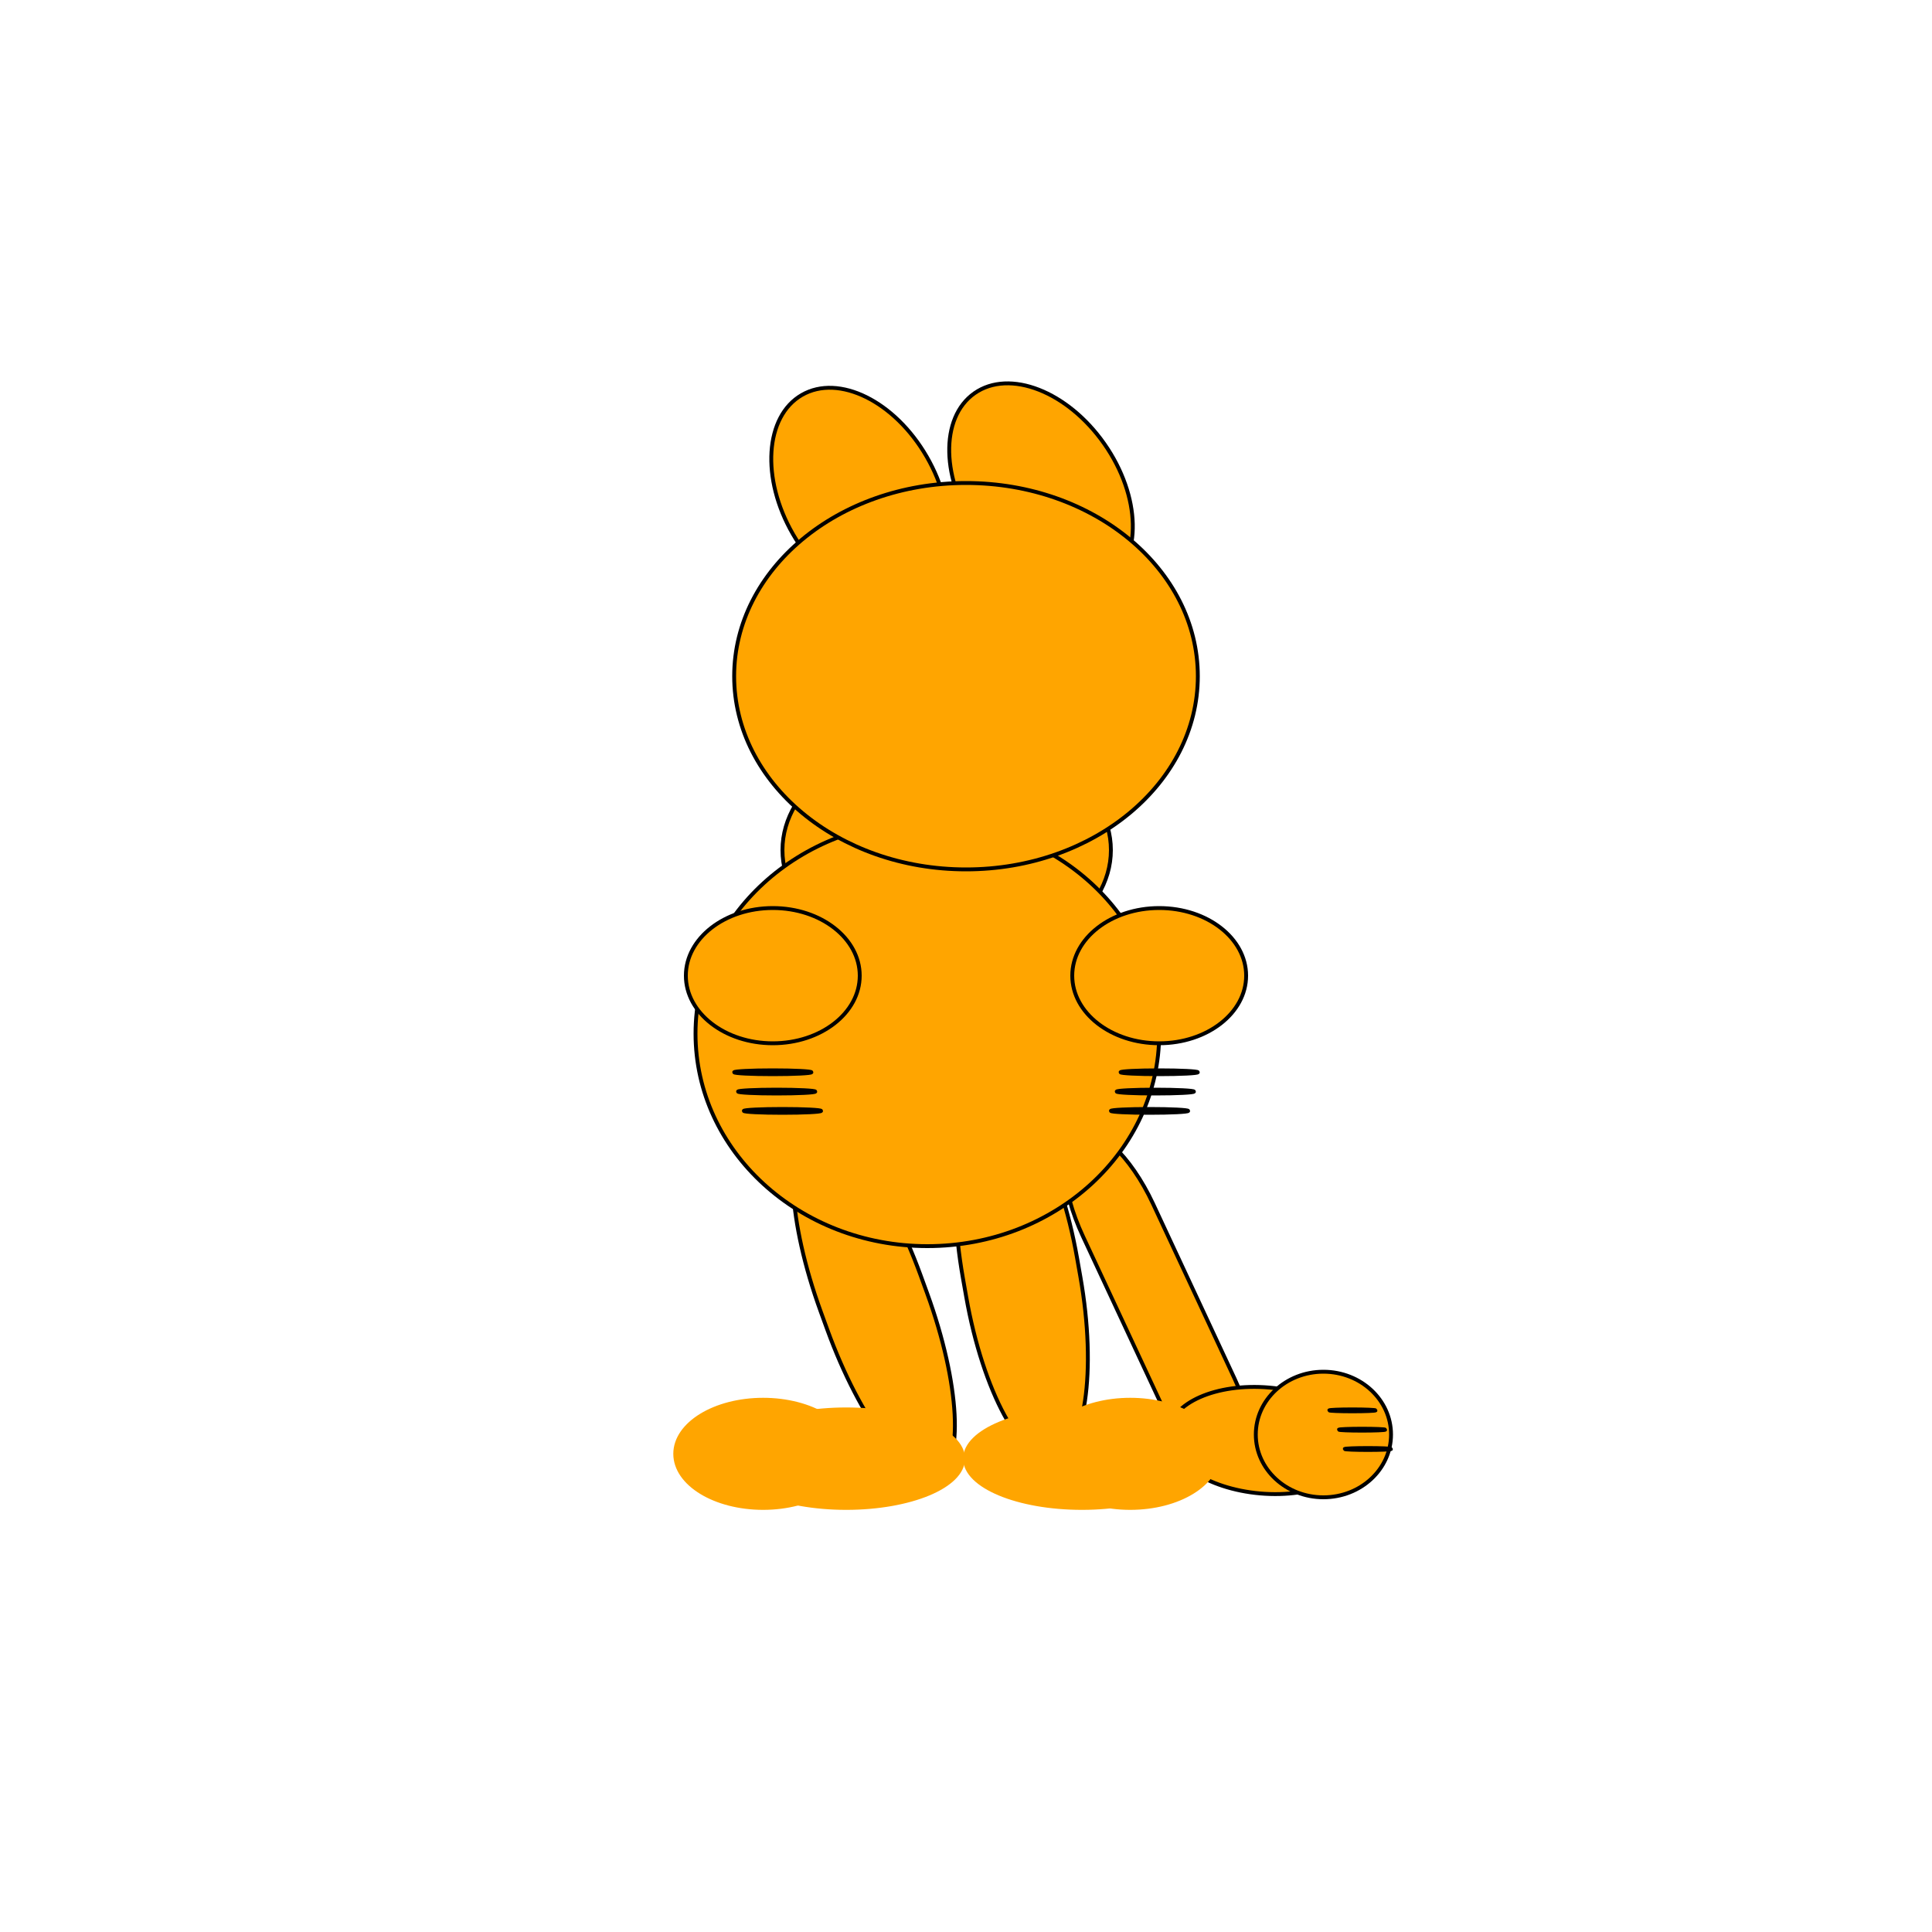
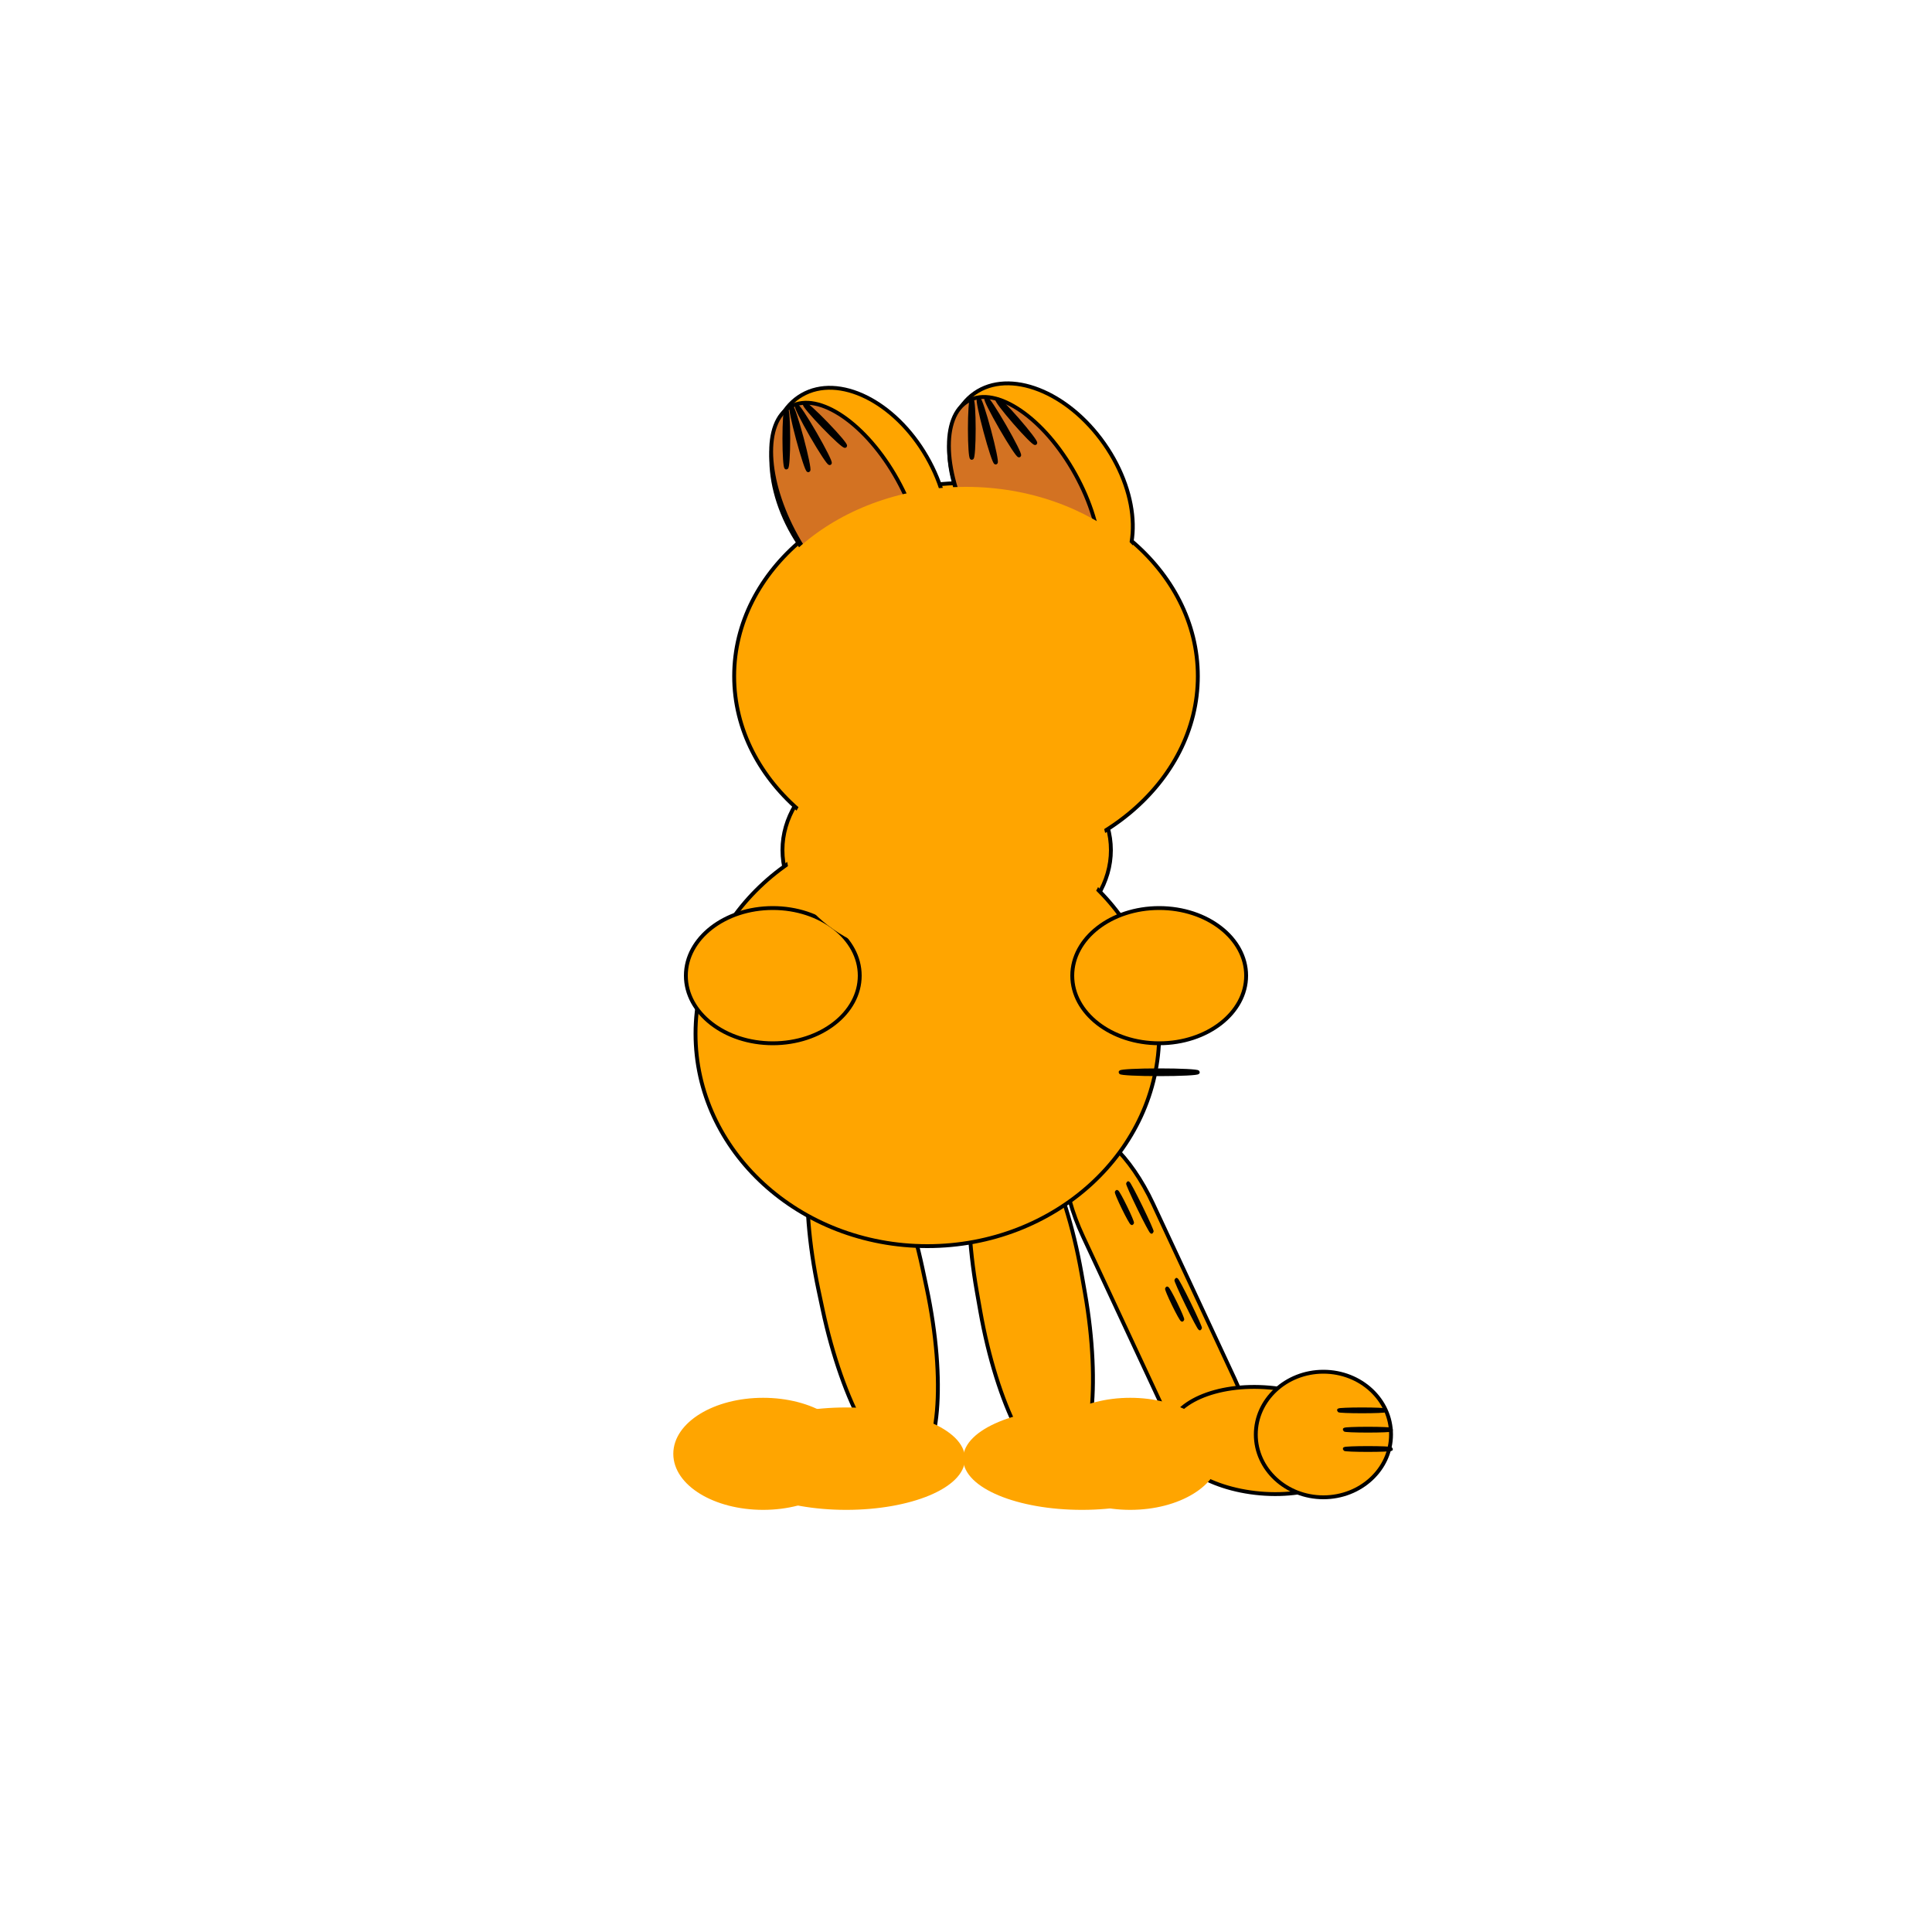
<svg xmlns="http://www.w3.org/2000/svg" width="1000" height="1000" color="black">
  <ellipse rx="85" ry="60" cx="490" cy="440" style="fill:orange;stroke:black;stroke-width:2" />
  <rect width="200" height="40" x="415" y="520" rx="50" ry="100" fill="orange " style="fill:orange;stroke:black;stroke-width:2" transform="rotate(65 450 675)" />
  <rect width="100" height="55" x="610" y="700" rx="50" ry="100" fill="orange " style="fill:orange;stroke:black;stroke-width:2" transform="rotate(5 450 675)" />
  <rect width="70" height="65" x="650" y="710" rx="50" ry="100" fill="orange " style="fill:orange;stroke:black;stroke-width:2" transform="rotate(0 450 675)" />
-   <ellipse rx="12" ry="0.5" cx="700" cy="730" style="fill:black;stroke:black;stroke-width:2" />
-   <ellipse rx="12" ry="0.5" cx="705" cy="740" style="fill:black;stroke:black;stroke-width:2" />
+   <ellipse rx="12" ry="0.5" cx="705" cy="730" style="fill:black;stroke:black;stroke-width:2" />
+   <ellipse rx="12" ry="0.5" cx="708" cy="740" style="fill:black;stroke:black;stroke-width:2" />
  <ellipse rx="12" ry="0.5" cx="708" cy="750" style="fill:black;stroke:black;stroke-width:2" />
-   <rect width="55" height="190" x="425" y="580" rx="40" ry="90" fill="orange " style="fill:orange;stroke:black;stroke-width:2" transform="rotate(-20 450 675)" />
-   <rect width="60" height="190" x="500" y="580" rx="40" ry="90" fill="orange " style="fill:orange;stroke:black;stroke-width:2" transform="rotate(-10 450 675)" />
-   <rect width="80" height="120" x="615" y="250" rx="150" ry="500" fill="orange " style="fill:orange;stroke:black;stroke-width:2" transform="rotate(-30 450 675)" />
-   <rect width="80" height="120" x="725" y="320" rx="150" ry="500" fill="orange " style="fill:orange;stroke:black;stroke-width:2" transform="rotate(-35 450 675)" />
+   <rect width="55" height="190" x="405" y="580" rx="40" ry="90" fill="orange " style="fill:orange;stroke:black;stroke-width:2" transform="rotate(-12 405 580)" />
+   <rect width="55" height="190" x="490" y="580" rx="40" ry="90" fill="orange " style="fill:orange;stroke:black;stroke-width:2" transform="rotate(-10 490 580)" />
  <ellipse rx="120" ry="110" cx="480" cy="535" style="fill:orange;stroke:black;stroke-width:2" />as

  
-   <ellipse rx="20" ry="1" cx="600" cy="555" style="fill:black;stroke:black;stroke-width:2" />
-   <ellipse rx="20" ry="1" cx="598" cy="565" style="fill:black;stroke:black;stroke-width:2" />
-   <ellipse rx="20" ry="1" cx="595" cy="575" style="fill:black;stroke:black;stroke-width:2" />
-   <ellipse rx="20" ry="1" cx="400" cy="555" style="fill:black;stroke:black;stroke-width:2" />
-   <ellipse rx="20" ry="1" cx="402" cy="565" style="fill:black;stroke:black;stroke-width:2" />
-   <ellipse rx="20" ry="1" cx="405" cy="575" style="fill:black;stroke:black;stroke-width:2" />
+   <ellipse rx="20" ry="1" cx="600" cy="555" style="fill:black;stroke:black;stroke-width:2" transform="rotate(0 526 218)" />
  <rect width="120" height="50" x="378" y="730" rx="90" ry="50" fill="orange " style="fill:orange;stroke:orange;stroke-width:3" />
  <rect width="90" height="55" x="350" y="725" rx="90" ry="50" fill="orange " style="fill:orange;stroke:orange;stroke-width:3" />
  <rect width="120" height="50" x="500" y="730" rx="90" ry="50" fill="orange " style="fill:orange;stroke:orange;stroke-width:3" />
  <rect width="90" height="55" x="540" y="725" rx="90" ry="50" fill="orange " style="fill:orange;stroke:orange;stroke-width:3" />
  <ellipse rx="45" ry="35" cx="400" cy="505" style="fill:orange;stroke:black;stroke-width:2" />
  <ellipse rx="45" ry="35" cx="600" cy="505" style="fill:orange;stroke:black;stroke-width:2" />
  <ellipse rx="120" ry="100" cx="500" cy="350" style="fill:orange;stroke:black;stroke-width:2" />
+   <ellipse rx="14" ry="0.5" cx="615" cy="675" style="fill:black;stroke:black;stroke-width:2" transform="rotate(64 615 675)" />
+   <ellipse rx="9" ry="0.5" cx="608" cy="675" style="fill:black;stroke:black;stroke-width:2" transform="rotate(64 608 675)" />
+   <ellipse rx="14" ry="0.5" cx="590" cy="625" style="fill:black;stroke:black;stroke-width:2" transform="rotate(64 590 625)" />
+   <ellipse rx="9" ry="0.5" cx="582" cy="625" style="fill:black;stroke:black;stroke-width:2" transform="rotate(64 582 625)" />
+   <rect width="80" height="120" x="615" y="250" rx="150" ry="500" fill="orange " style="fill:orange;stroke:black;stroke-width:2" transform="rotate(-30 450 675)" />
+   <rect width="60" height="120" x="383" y="225" rx="150" ry="100" fill="orange " style="fill:#D37222FF;stroke:black;stroke-width:2" transform="rotate(-29 383 225)" />
+   <ellipse rx="15" ry="1" cx="407" cy="227" style="fill:black;stroke:black;stroke-width:2" transform="rotate(90 407 227)" />
+   <ellipse rx="17" ry="1" cx="414" cy="227" style="fill:black;stroke:black;stroke-width:2" transform="rotate(75 414 227)" />
+   <ellipse rx="17" ry="1" cx="421" cy="225" style="fill:black;stroke:black;stroke-width:2" transform="rotate(60 421 225)" />
+   <ellipse rx="15" ry="1" cx="427" cy="220" style="fill:black;stroke:black;stroke-width:2" transform="rotate(46 427 220)" />
+   <rect width="80" height="120" x="725" y="320" rx="150" ry="500" fill="orange " style="fill:orange;stroke:black;stroke-width:2" transform="rotate(-35 450 675)" />
+   <rect width="60" height="120" x="475" y="222" rx="150" ry="100" fill="orange " style="fill:#D37222FF;stroke:black;stroke-width:2" transform="rotate(-29 475 222)" />
+   <ellipse rx="15" ry="1" cx="503" cy="222" style="fill:black;stroke:black;stroke-width:2" transform="rotate(90 503 222)" />
+   <ellipse rx="17" ry="1" cx="511" cy="223" style="fill:black;stroke:black;stroke-width:2" transform="rotate(75 511 223)" />
+   <ellipse rx="17" ry="1" cx="519" cy="221" style="fill:black;stroke:black;stroke-width:2" transform="rotate(60 519 221)" />
+   <ellipse rx="15" ry="1" cx="526" cy="218" style="fill:black;stroke:black;stroke-width:2" transform="rotate(49 526 218)" />
+   <ellipse rx="83" ry="58" cx="490" cy="440" style="fill:orange;stroke:none;stroke-width:2" />
+   <ellipse rx="118" ry="98" cx="500" cy="350" style="fill:orange;stroke:none;stroke-width:2" />
+   <ellipse rx="30" ry="60" cx="572" cy="335" style="fill:orange;stroke:none;stroke-width:2" />
</svg>
